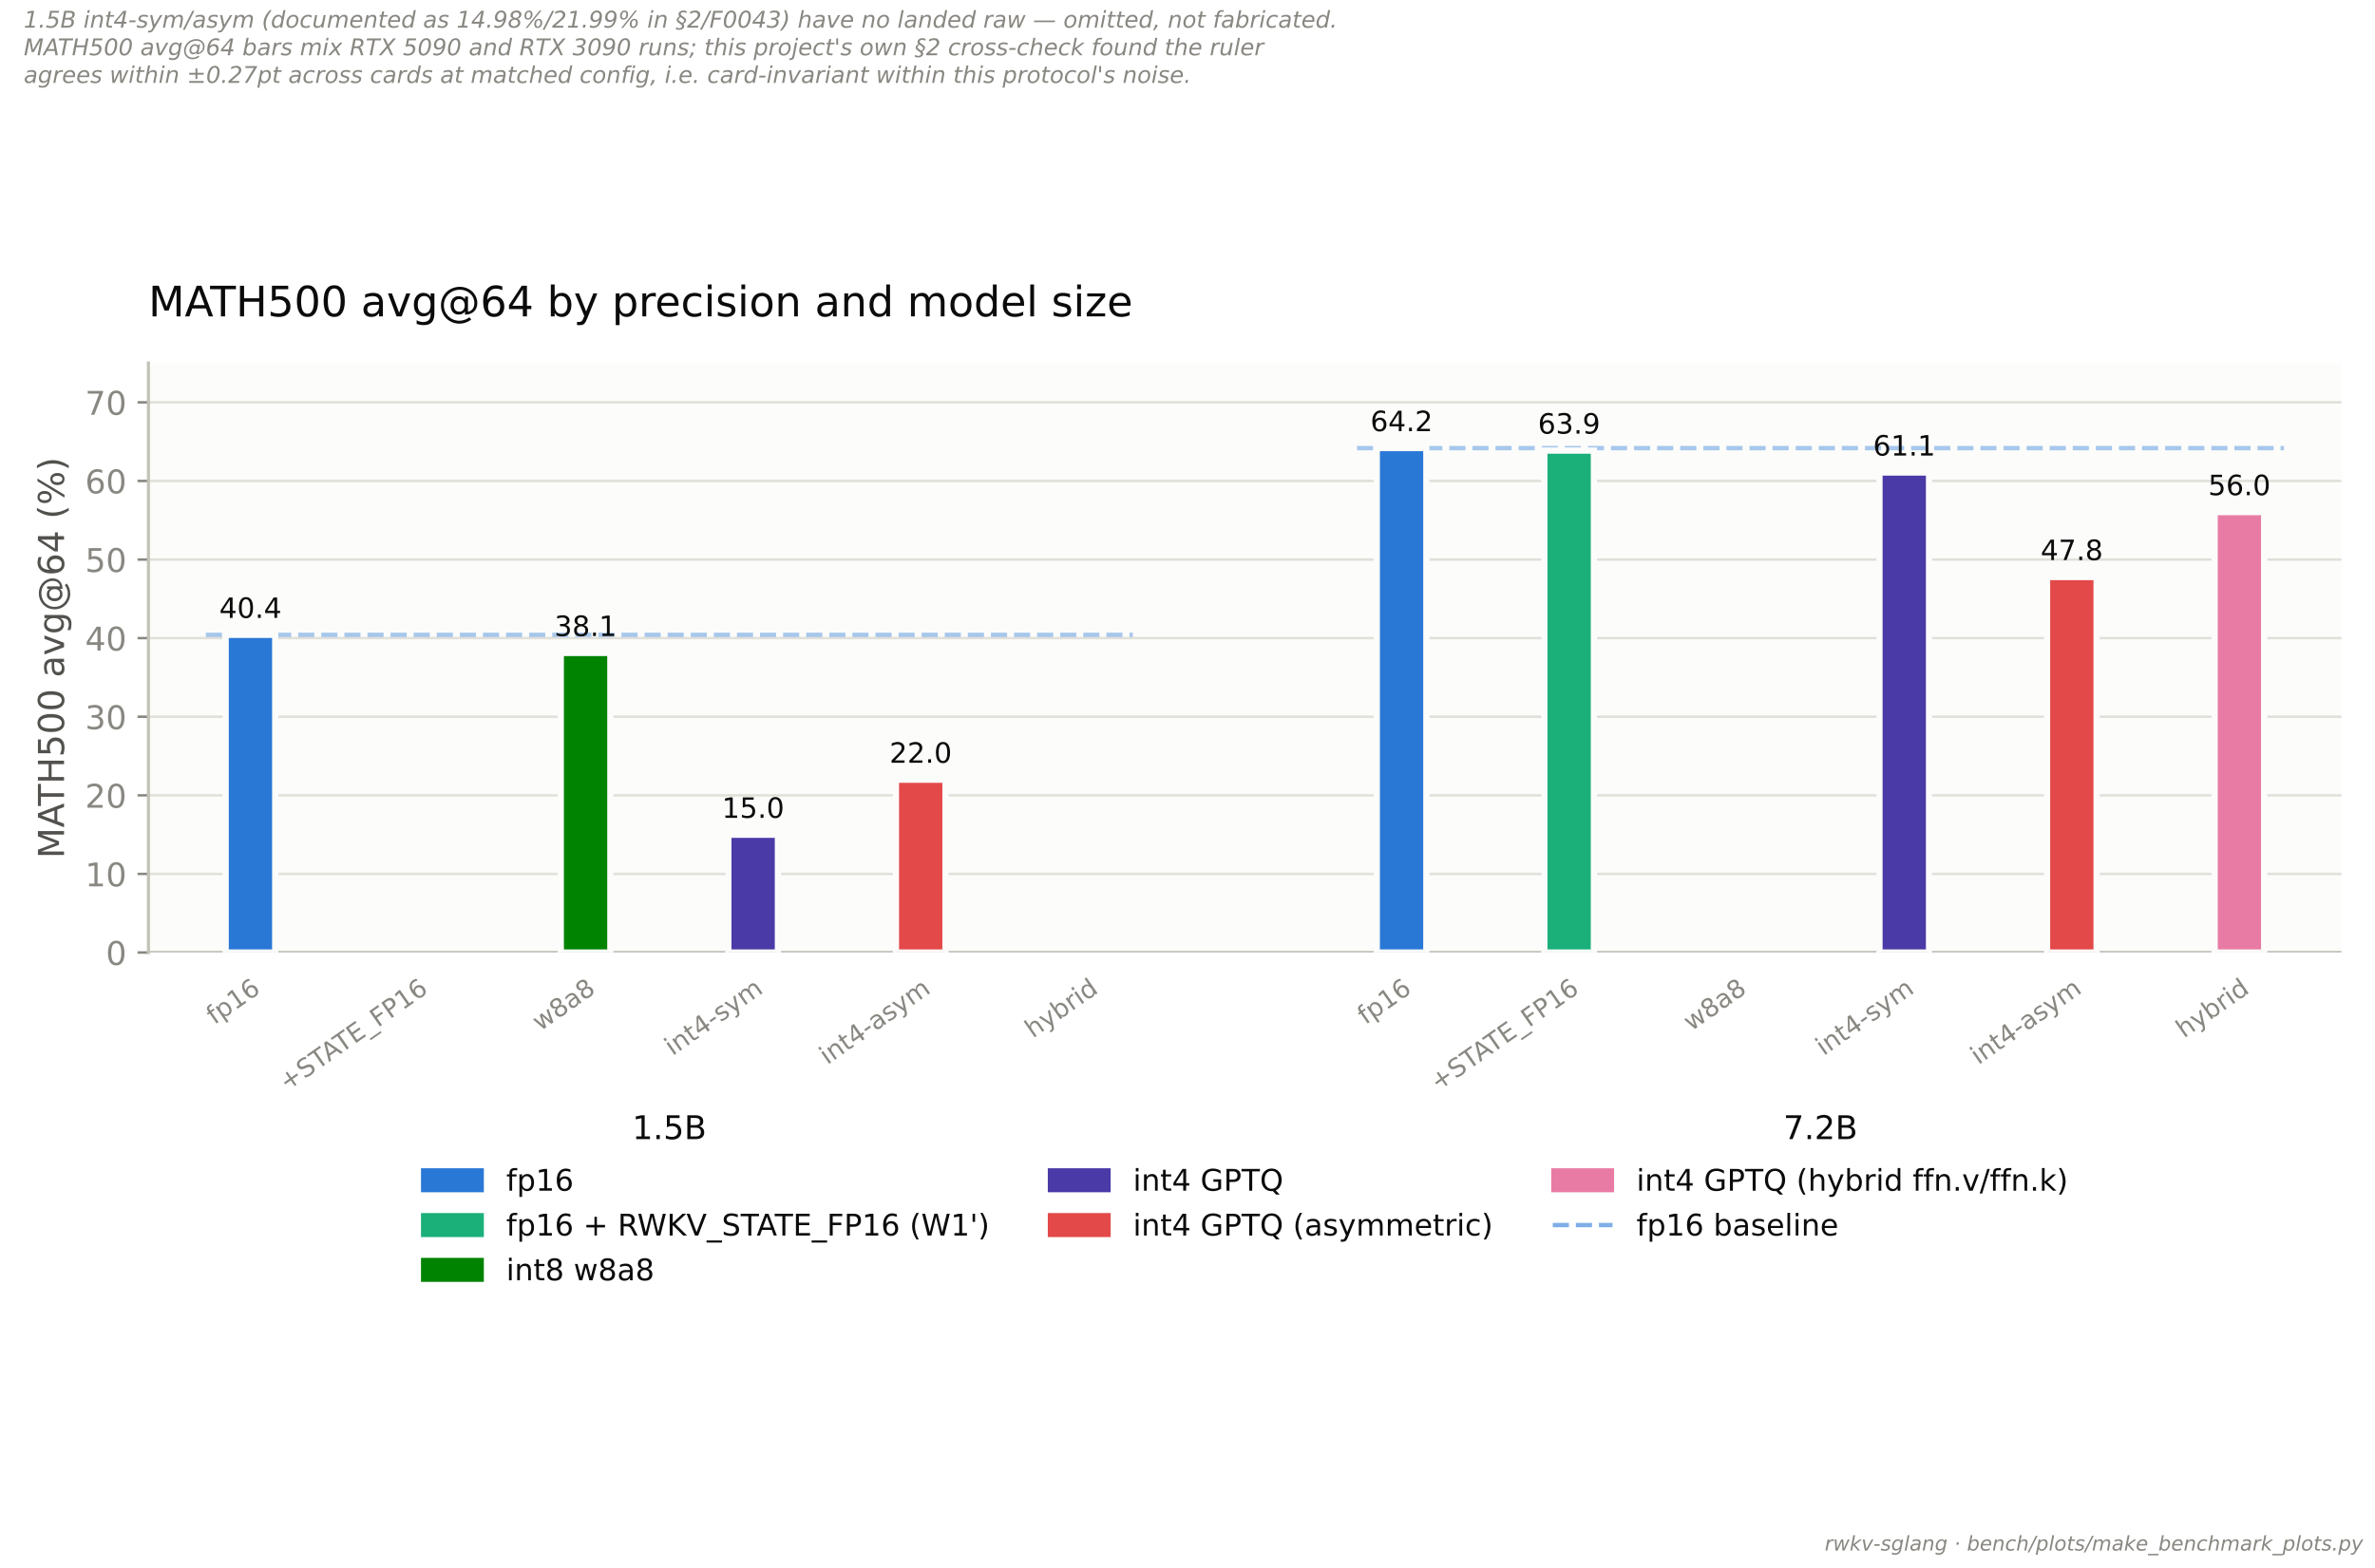
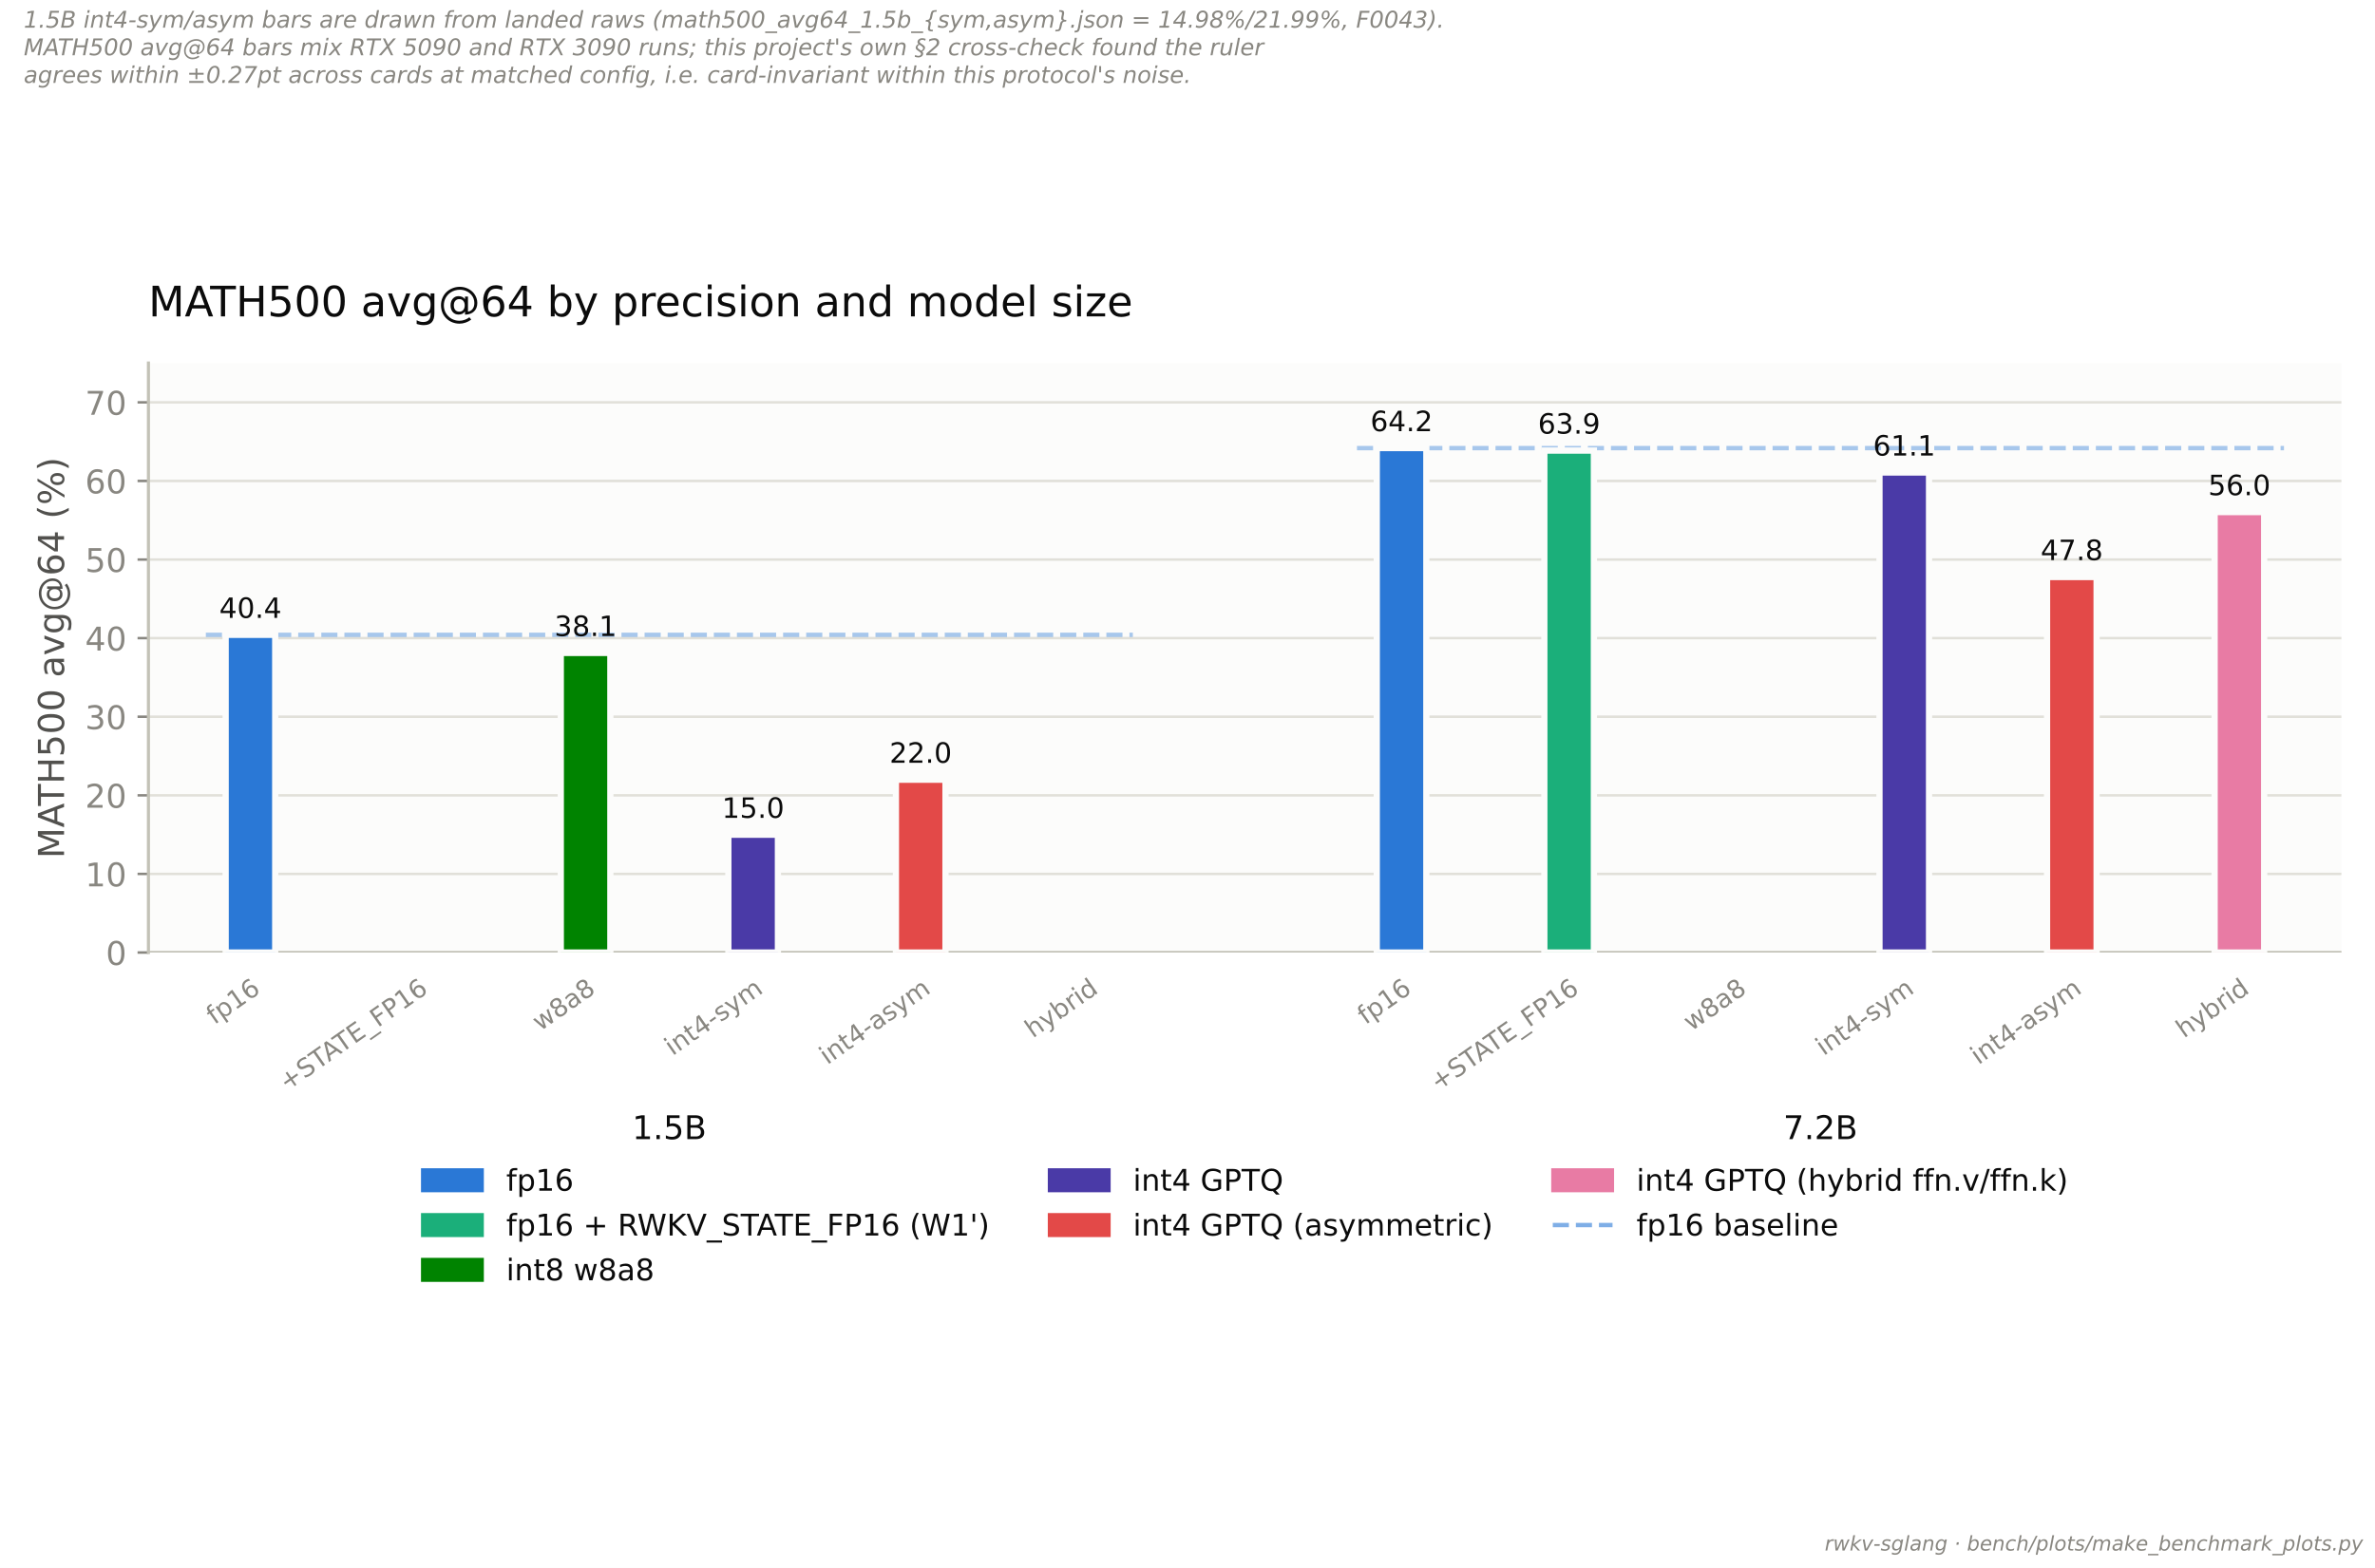
<svg xmlns="http://www.w3.org/2000/svg" xmlns:xlink="http://www.w3.org/1999/xlink" width="763.2pt" height="504pt" viewBox="0 0 763.2 504" version="1.1">
  <defs>
    <style type="text/css">*{stroke-linejoin: round; stroke-linecap: butt}</style>
  </defs>
  <g id="figure_1">
    <g id="patch_1">
      <path d="M 0 504  L 763.2 504  L 763.2 0  L 0 0  z " style="fill: #ffffff" />
    </g>
    <g id="axes_1">
      <g id="patch_2">
        <path d="M 47.7 306.176  L 752.4 306.176  L 752.4 116.697  L 47.7 116.697  z " style="fill: #fcfcfb" />
      </g>
      <g id="matplotlib.axis_1">
        <g id="xtick_1">
          <g id="line2d_1" />
          <g id="text_1">
            <text style="font-size: 10.5px; font-family: 'DejaVu Sans', 'Arial', 'Helvetica', sans-serif; text-anchor: middle; fill: #0b0b0b" x="215.096" y="366.153" transform="rotate(-0 215.0955 366.1532)">1.5B</text>
          </g>
        </g>
        <g id="xtick_2">
          <g id="line2d_2" />
          <g id="text_2">
            <text style="font-size: 10.5px; font-family: 'DejaVu Sans', 'Arial', 'Helvetica', sans-serif; text-anchor: middle; fill: #0b0b0b" x="585.004" y="366.153" transform="rotate(-0 585.0045 366.1532)">7.2B</text>
          </g>
        </g>
      </g>
      <g id="matplotlib.axis_2">
        <g id="ytick_1">
          <g id="line2d_3">
            <path d="M 47.7 306.176  L 752.4 306.176  " clip-path="url(#p67df09b5fb)" style="fill: none; stroke: #e1e0d9; stroke-width: 0.8; stroke-linecap: square" />
          </g>
          <g id="line2d_4">
            <defs>
              <path id="m2408b4e9f9" d="M 0 0  L -3.5 0  " style="stroke: #898781; stroke-width: 0.8" />
            </defs>
            <g>
              <use xlink:href="#m2408b4e9f9" x="47.7" y="306.176" style="fill: #898781; stroke: #898781; stroke-width: 0.8" />
            </g>
          </g>
          <g id="text_3">
            <text style="font-size: 10.5px; font-family: 'DejaVu Sans', 'Arial', 'Helvetica', sans-serif; text-anchor: end; fill: #898781" x="40.7" y="310.164" transform="rotate(-0 40.7 310.1644)">0</text>
          </g>
        </g>
        <g id="ytick_2">
          <g id="line2d_5">
            <path d="M 47.7 280.912  L 752.4 280.912  " clip-path="url(#p67df09b5fb)" style="fill: none; stroke: #e1e0d9; stroke-width: 0.8; stroke-linecap: square" />
          </g>
          <g id="line2d_6">
            <g>
              <use xlink:href="#m2408b4e9f9" x="47.7" y="280.912" style="fill: #898781; stroke: #898781; stroke-width: 0.8" />
            </g>
          </g>
          <g id="text_4">
            <text style="font-size: 10.5px; font-family: 'DejaVu Sans', 'Arial', 'Helvetica', sans-serif; text-anchor: end; fill: #898781" x="40.7" y="284.901" transform="rotate(-0 40.7 284.9006)">10</text>
          </g>
        </g>
        <g id="ytick_3">
          <g id="line2d_7">
            <path d="M 47.7 255.648  L 752.4 255.648  " clip-path="url(#p67df09b5fb)" style="fill: none; stroke: #e1e0d9; stroke-width: 0.8; stroke-linecap: square" />
          </g>
          <g id="line2d_8">
            <g>
              <use xlink:href="#m2408b4e9f9" x="47.7" y="255.648" style="fill: #898781; stroke: #898781; stroke-width: 0.8" />
            </g>
          </g>
          <g id="text_5">
            <text style="font-size: 10.5px; font-family: 'DejaVu Sans', 'Arial', 'Helvetica', sans-serif; text-anchor: end; fill: #898781" x="40.7" y="259.637" transform="rotate(-0 40.7 259.6367)">20</text>
          </g>
        </g>
        <g id="ytick_4">
          <g id="line2d_9">
            <path d="M 47.7 230.384  L 752.4 230.384  " clip-path="url(#p67df09b5fb)" style="fill: none; stroke: #e1e0d9; stroke-width: 0.8; stroke-linecap: square" />
          </g>
          <g id="line2d_10">
            <g>
              <use xlink:href="#m2408b4e9f9" x="47.7" y="230.384" style="fill: #898781; stroke: #898781; stroke-width: 0.8" />
            </g>
          </g>
          <g id="text_6">
            <text style="font-size: 10.5px; font-family: 'DejaVu Sans', 'Arial', 'Helvetica', sans-serif; text-anchor: end; fill: #898781" x="40.7" y="234.373" transform="rotate(-0 40.7 234.3729)">30</text>
          </g>
        </g>
        <g id="ytick_5">
          <g id="line2d_11">
            <path d="M 47.7 205.12  L 752.4 205.12  " clip-path="url(#p67df09b5fb)" style="fill: none; stroke: #e1e0d9; stroke-width: 0.8; stroke-linecap: square" />
          </g>
          <g id="line2d_12">
            <g>
              <use xlink:href="#m2408b4e9f9" x="47.7" y="205.12" style="fill: #898781; stroke: #898781; stroke-width: 0.8" />
            </g>
          </g>
          <g id="text_7">
            <text style="font-size: 10.5px; font-family: 'DejaVu Sans', 'Arial', 'Helvetica', sans-serif; text-anchor: end; fill: #898781" x="40.7" y="209.109" transform="rotate(-0 40.7 209.1091)">40</text>
          </g>
        </g>
        <g id="ytick_6">
          <g id="line2d_13">
            <path d="M 47.7 179.856  L 752.4 179.856  " clip-path="url(#p67df09b5fb)" style="fill: none; stroke: #e1e0d9; stroke-width: 0.8; stroke-linecap: square" />
          </g>
          <g id="line2d_14">
            <g>
              <use xlink:href="#m2408b4e9f9" x="47.7" y="179.856" style="fill: #898781; stroke: #898781; stroke-width: 0.8" />
            </g>
          </g>
          <g id="text_8">
            <text style="font-size: 10.5px; font-family: 'DejaVu Sans', 'Arial', 'Helvetica', sans-serif; text-anchor: end; fill: #898781" x="40.7" y="183.845" transform="rotate(-0 40.7 183.8452)">50</text>
          </g>
        </g>
        <g id="ytick_7">
          <g id="line2d_15">
            <path d="M 47.7 154.593  L 752.4 154.593  " clip-path="url(#p67df09b5fb)" style="fill: none; stroke: #e1e0d9; stroke-width: 0.8; stroke-linecap: square" />
          </g>
          <g id="line2d_16">
            <g>
              <use xlink:href="#m2408b4e9f9" x="47.7" y="154.593" style="fill: #898781; stroke: #898781; stroke-width: 0.8" />
            </g>
          </g>
          <g id="text_9">
            <text style="font-size: 10.5px; font-family: 'DejaVu Sans', 'Arial', 'Helvetica', sans-serif; text-anchor: end; fill: #898781" x="40.7" y="158.581" transform="rotate(-0 40.7 158.5814)">60</text>
          </g>
        </g>
        <g id="ytick_8">
          <g id="line2d_17">
            <path d="M 47.7 129.329  L 752.4 129.329  " clip-path="url(#p67df09b5fb)" style="fill: none; stroke: #e1e0d9; stroke-width: 0.8; stroke-linecap: square" />
          </g>
          <g id="line2d_18">
            <g>
              <use xlink:href="#m2408b4e9f9" x="47.7" y="129.329" style="fill: #898781; stroke: #898781; stroke-width: 0.8" />
            </g>
          </g>
          <g id="text_10">
            <text style="font-size: 10.5px; font-family: 'DejaVu Sans', 'Arial', 'Helvetica', sans-serif; text-anchor: end; fill: #898781" x="40.7" y="133.318" transform="rotate(-0 40.7 133.3175)">70</text>
          </g>
        </g>
        <g id="text_11">
          <text style="font-size: 11.5px; font-family: 'DejaVu Sans', 'Arial', 'Helvetica', sans-serif; text-anchor: middle; fill: #52514e" x="20.576" y="211.436" transform="rotate(-90 20.57606 211.4362)">MATH500 avg@64 (%)</text>
        </g>
      </g>
      <g id="LineCollection_1">
        <path d="M 66.149 204.062  L 364.042 204.062  " clip-path="url(#p67df09b5fb)" style="fill: none; stroke-dasharray: 5.18,2.24; stroke-dashoffset: 0; stroke: #2a78d6; stroke-opacity: 0.4; stroke-width: 1.4" />
      </g>
      <g id="LineCollection_2">
        <path d="M 436.058 144.037  L 733.951 144.037  " clip-path="url(#p67df09b5fb)" style="fill: none; stroke-dasharray: 5.18,2.24; stroke-dashoffset: 0; stroke: #2a78d6; stroke-opacity: 0.4; stroke-width: 1.4" />
      </g>
      <g id="line2d_19">
        <path d="M 47.7 306.176  L 752.4 306.176  " clip-path="url(#p67df09b5fb)" style="fill: none; stroke: #c3c2b7; stroke-linecap: square" />
      </g>
      <g id="patch_3">
        <path d="M 47.7 306.176  L 47.7 116.697  " style="fill: none; stroke: #c3c2b7; stroke-linejoin: miter; stroke-linecap: square" />
      </g>
      <g id="patch_4">
        <path d="M 72.517 306.176  L 88.437 306.176  L 88.437 204.062  L 72.517 204.062  z " clip-path="url(#p67df09b5fb)" style="fill: #2a78d6; stroke: #fcfcfb; stroke-width: 2; stroke-linejoin: miter" />
      </g>
      <g id="text_12">
        <text style="font-size: 9px; font-family: 'DejaVu Sans', 'Arial', 'Helvetica', sans-serif; text-anchor: middle; fill: #0b0b0b" x="80.477" y="198.616" transform="rotate(-0 80.47674 198.6159)">40.4</text>
      </g>
      <g id="patch_5">
        <path d="M 442.426 306.176  L 458.346 306.176  L 458.346 144.037  L 442.426 144.037  z " clip-path="url(#p67df09b5fb)" style="fill: #2a78d6; stroke: #fcfcfb; stroke-width: 2; stroke-linejoin: miter" />
      </g>
      <g id="text_13">
        <text style="font-size: 9px; font-family: 'DejaVu Sans', 'Arial', 'Helvetica', sans-serif; text-anchor: middle; fill: #0b0b0b" x="450.386" y="138.591" transform="rotate(-0 450.3857 138.5906)">64.2</text>
      </g>
      <g id="patch_6">
        <path d="M 496.273 306.176  L 512.193 306.176  L 512.193 144.834  L 496.273 144.834  z " clip-path="url(#p67df09b5fb)" style="fill: #1baf7a; stroke: #fcfcfb; stroke-width: 2; stroke-linejoin: miter" />
      </g>
      <g id="text_14">
        <text style="font-size: 9px; font-family: 'DejaVu Sans', 'Arial', 'Helvetica', sans-serif; text-anchor: middle; fill: #0b0b0b" x="504.233" y="139.388" transform="rotate(-0 504.2332 139.388)">63.9</text>
      </g>
      <g id="patch_7">
        <path d="M 180.212 306.176  L 196.132 306.176  L 196.132 209.881  L 180.212 209.881  z " clip-path="url(#p67df09b5fb)" style="fill: #008300; stroke: #fcfcfb; stroke-width: 2; stroke-linejoin: miter" />
      </g>
      <g id="text_15">
        <text style="font-size: 9px; font-family: 'DejaVu Sans', 'Arial', 'Helvetica', sans-serif; text-anchor: middle; fill: #0b0b0b" x="188.172" y="204.435" transform="rotate(-0 188.1718 204.4345)">38.1</text>
      </g>
      <g id="patch_8">
        <path d="M 234.059 306.176  L 249.979 306.176  L 249.979 268.327  L 234.059 268.327  z " clip-path="url(#p67df09b5fb)" style="fill: #4a3aa7; stroke: #fcfcfb; stroke-width: 2; stroke-linejoin: miter" />
      </g>
      <g id="text_16">
        <text style="font-size: 9px; font-family: 'DejaVu Sans', 'Arial', 'Helvetica', sans-serif; text-anchor: middle; fill: #0b0b0b" x="242.019" y="262.881" transform="rotate(-0 242.0193 262.8808)">15.0</text>
      </g>
      <g id="patch_9">
        <path d="M 603.968 306.176  L 619.888 306.176  L 619.888 151.877  L 603.968 151.877  z " clip-path="url(#p67df09b5fb)" style="fill: #4a3aa7; stroke: #fcfcfb; stroke-width: 2; stroke-linejoin: miter" />
      </g>
      <g id="text_17">
        <text style="font-size: 9px; font-family: 'DejaVu Sans', 'Arial', 'Helvetica', sans-serif; text-anchor: middle; fill: #0b0b0b" x="611.928" y="146.43" transform="rotate(-0 611.9282 146.4303)">61.1</text>
      </g>
      <g id="patch_10">
        <path d="M 287.907 306.176  L 303.827 306.176  L 303.827 250.627  L 287.907 250.627  z " clip-path="url(#p67df09b5fb)" style="fill: #e34948; stroke: #fcfcfb; stroke-width: 2; stroke-linejoin: miter" />
      </g>
      <g id="text_18">
        <text style="font-size: 9px; font-family: 'DejaVu Sans', 'Arial', 'Helvetica', sans-serif; text-anchor: middle; fill: #0b0b0b" x="295.867" y="245.18" transform="rotate(-0 295.8668 245.1804)">22.0</text>
      </g>
      <g id="patch_11">
        <path d="M 657.816 306.176  L 673.736 306.176  L 673.736 185.478  L 657.816 185.478  z " clip-path="url(#p67df09b5fb)" style="fill: #e34948; stroke: #fcfcfb; stroke-width: 2; stroke-linejoin: miter" />
      </g>
      <g id="text_19">
        <text style="font-size: 9px; font-family: 'DejaVu Sans', 'Arial', 'Helvetica', sans-serif; text-anchor: middle; fill: #0b0b0b" x="665.776" y="180.031" transform="rotate(-0 665.7757 180.0312)">47.8</text>
      </g>
      <g id="patch_12">
        <path d="M 711.663 306.176  L 727.583 306.176  L 727.583 164.611  L 711.663 164.611  z " clip-path="url(#p67df09b5fb)" style="fill: #e87ba4; stroke: #fcfcfb; stroke-width: 2; stroke-linejoin: miter" />
      </g>
      <g id="text_20">
        <text style="font-size: 9px; font-family: 'DejaVu Sans', 'Arial', 'Helvetica', sans-serif; text-anchor: middle; fill: #0b0b0b" x="719.623" y="159.165" transform="rotate(-0 719.6233 159.1649)">56.0</text>
      </g>
      <g id="text_21">
        <text style="font-size: 8.2px; font-family: 'DejaVu Sans', 'Arial', 'Helvetica', sans-serif; text-anchor: end; fill: #898781" x="84.051" y="318.859" transform="rotate(-35 84.05054 318.8587)">fp16</text>
      </g>
      <g id="text_22">
        <text style="font-size: 8.2px; font-family: 'DejaVu Sans', 'Arial', 'Helvetica', sans-serif; text-anchor: end; fill: #898781" x="453.96" y="318.859" transform="rotate(-35 453.9595 318.8587)">fp16</text>
      </g>
      <g id="text_23">
        <text style="font-size: 8.2px; font-family: 'DejaVu Sans', 'Arial', 'Helvetica', sans-serif; text-anchor: end; fill: #898781" x="137.898" y="318.858" transform="rotate(-35 137.8977 318.8582)">+STATE_FP16</text>
      </g>
      <g id="text_24">
        <text style="font-size: 8.2px; font-family: 'DejaVu Sans', 'Arial', 'Helvetica', sans-serif; text-anchor: end; fill: #898781" x="507.807" y="318.858" transform="rotate(-35 507.8066 318.8582)">+STATE_FP16</text>
      </g>
      <g id="text_25">
        <text style="font-size: 8.2px; font-family: 'DejaVu Sans', 'Arial', 'Helvetica', sans-serif; text-anchor: end; fill: #898781" x="191.745" y="318.858" transform="rotate(-35 191.7452 318.8582)">w8a8</text>
      </g>
      <g id="text_26">
        <text style="font-size: 8.2px; font-family: 'DejaVu Sans', 'Arial', 'Helvetica', sans-serif; text-anchor: end; fill: #898781" x="561.654" y="318.858" transform="rotate(-35 561.6542 318.8582)">w8a8</text>
      </g>
      <g id="text_27">
        <text style="font-size: 8.2px; font-family: 'DejaVu Sans', 'Arial', 'Helvetica', sans-serif; text-anchor: end; fill: #898781" x="245.593" y="318.859" transform="rotate(-35 245.5931 318.8587)">int4-sym</text>
      </g>
      <g id="text_28">
        <text style="font-size: 8.2px; font-family: 'DejaVu Sans', 'Arial', 'Helvetica', sans-serif; text-anchor: end; fill: #898781" x="615.502" y="318.859" transform="rotate(-35 615.502 318.8587)">int4-sym</text>
      </g>
      <g id="text_29">
        <text style="font-size: 8.2px; font-family: 'DejaVu Sans', 'Arial', 'Helvetica', sans-serif; text-anchor: end; fill: #898781" x="299.441" y="318.859" transform="rotate(-35 299.4406 318.8587)">int4-asym</text>
      </g>
      <g id="text_30">
        <text style="font-size: 8.2px; font-family: 'DejaVu Sans', 'Arial', 'Helvetica', sans-serif; text-anchor: end; fill: #898781" x="669.35" y="318.859" transform="rotate(-35 669.3495 318.8587)">int4-asym</text>
      </g>
      <g id="text_31">
        <text style="font-size: 8.2px; font-family: 'DejaVu Sans', 'Arial', 'Helvetica', sans-serif; text-anchor: end; fill: #898781" x="353.288" y="318.859" transform="rotate(-35 353.2881 318.8587)">hybrid</text>
      </g>
      <g id="text_32">
        <text style="font-size: 8.2px; font-family: 'DejaVu Sans', 'Arial', 'Helvetica', sans-serif; text-anchor: end; fill: #898781" x="723.197" y="318.859" transform="rotate(-35 723.197 318.8587)">hybrid</text>
      </g>
      <g id="text_33">
        <text style="font-size: 13.5px; font-family: 'DejaVu Sans', 'Arial', 'Helvetica', sans-serif; text-anchor: start; fill: #0b0b0b" x="47.7" y="101.697" transform="rotate(-0 47.7 101.6968)">MATH500 avg@64 by precision and model size</text>
      </g>
      <g id="legend_1">
        <g id="patch_13">
          <path d="M 135.785 382.743  L 154.984 382.743  L 154.984 376.023  L 135.785 376.023  z " style="fill: #2a78d6; stroke: #2a78d6; stroke-linejoin: miter" />
        </g>
        <g id="text_34">
          <text style="font-size: 9.6px; font-family: 'DejaVu Sans', 'Arial', 'Helvetica', sans-serif; text-anchor: start; fill: #0b0b0b" x="162.665" y="382.743" transform="rotate(-0 162.6645 382.7434)">fp16</text>
        </g>
        <g id="patch_14">
          <path d="M 135.785 397.144  L 154.984 397.144  L 154.984 390.424  L 135.785 390.424  z " style="fill: #1baf7a; stroke: #1baf7a; stroke-linejoin: miter" />
        </g>
        <g id="text_35">
          <text style="font-size: 9.6px; font-family: 'DejaVu Sans', 'Arial', 'Helvetica', sans-serif; text-anchor: start; fill: #0b0b0b" x="162.665" y="397.144" transform="rotate(-0 162.6645 397.1441)">fp16 + RWKV_STATE_FP16 (W1')</text>
        </g>
        <g id="patch_15">
          <path d="M 135.785 411.545  L 154.984 411.545  L 154.984 404.825  L 135.785 404.825  z " style="fill: #008300; stroke: #008300; stroke-linejoin: miter" />
        </g>
        <g id="text_36">
          <text style="font-size: 9.6px; font-family: 'DejaVu Sans', 'Arial', 'Helvetica', sans-serif; text-anchor: start; fill: #0b0b0b" x="162.665" y="411.545" transform="rotate(-0 162.6645 411.5449)">int8 w8a8</text>
        </g>
        <g id="patch_16">
          <path d="M 337.207 382.743  L 356.408 382.743  L 356.408 376.023  L 337.207 376.023  z " style="fill: #4a3aa7; stroke: #4a3aa7; stroke-linejoin: miter" />
        </g>
        <g id="text_37">
          <text style="font-size: 9.6px; font-family: 'DejaVu Sans', 'Arial', 'Helvetica', sans-serif; text-anchor: start; fill: #0b0b0b" x="364.087" y="382.743" transform="rotate(-0 364.0875 382.7434)">int4 GPTQ</text>
        </g>
        <g id="patch_17">
          <path d="M 337.207 397.144  L 356.408 397.144  L 356.408 390.424  L 337.207 390.424  z " style="fill: #e34948; stroke: #e34948; stroke-linejoin: miter" />
        </g>
        <g id="text_38">
          <text style="font-size: 9.6px; font-family: 'DejaVu Sans', 'Arial', 'Helvetica', sans-serif; text-anchor: start; fill: #0b0b0b" x="364.087" y="397.144" transform="rotate(-0 364.0875 397.1441)">int4 GPTQ (asymmetric)</text>
        </g>
        <g id="patch_18">
          <path d="M 498.981 382.743  L 518.181 382.743  L 518.181 376.023  L 498.981 376.023  z " style="fill: #e87ba4; stroke: #e87ba4; stroke-linejoin: miter" />
        </g>
        <g id="text_39">
          <text style="font-size: 9.6px; font-family: 'DejaVu Sans', 'Arial', 'Helvetica', sans-serif; text-anchor: start; fill: #0b0b0b" x="525.861" y="382.743" transform="rotate(-0 525.861 382.7434)">int4 GPTQ (hybrid ffn.v/ffn.k)</text>
        </g>
        <g id="line2d_20">
          <path d="M 498.981 393.784  L 508.581 393.784  L 518.181 393.784  " style="fill: none; stroke-dasharray: 5.18,2.24; stroke-dashoffset: 0; stroke: #2a78d6; stroke-opacity: 0.6; stroke-width: 1.4" />
        </g>
        <g id="text_40">
          <text style="font-size: 9.6px; font-family: 'DejaVu Sans', 'Arial', 'Helvetica', sans-serif; text-anchor: start; fill: #0b0b0b" x="525.861" y="397.144" transform="rotate(-0 525.861 397.1441)">fp16 baseline</text>
        </g>
      </g>
    </g>
    <g id="text_41">
-       <text style="font-style: italic; font-size: 7.4px; font-family: 'DejaVu Sans', 'Arial', 'Helvetica', sans-serif; fill: #898781" transform="translate(7.632 8.883566)">1.5B int4-sym/asym (documented as 14.98%/21.99% in §2/F0043) have no landed raw — omitted, not fabricated.</text>
+       <text style="font-style: italic; font-size: 7.4px; font-family: 'DejaVu Sans', 'Arial', 'Helvetica', sans-serif; fill: #898781" transform="translate(7.632 8.883566)">1.5B int4-sym/asym bars are drawn from landed raws (math500_avg64_1.5b_{sym,asym}.json = 14.98%/21.99%, F0043).</text>
      <text style="font-style: italic; font-size: 7.4px; font-family: 'DejaVu Sans', 'Arial', 'Helvetica', sans-serif; fill: #898781" transform="translate(7.632 17.76559)">MATH500 avg@64 bars mix RTX 5090 and RTX 3090 runs; this project's own §2 cross-check found the ruler</text>
      <text style="font-style: italic; font-size: 7.4px; font-family: 'DejaVu Sans', 'Arial', 'Helvetica', sans-serif; fill: #898781" transform="translate(7.632 26.64761)">agrees within ±0.27pt across cards at matched config, i.e. card-invariant within this protocol's noise.</text>
    </g>
    <g id="text_42">
      <text style="font-style: italic; font-size: 6.5px; font-family: 'DejaVu Sans', 'Arial', 'Helvetica', sans-serif; text-anchor: end; fill: #898781" x="759.384" y="498.406" transform="rotate(-0 759.384 498.4065)">rwkv-sglang · bench/plots/make_benchmark_plots.py</text>
    </g>
  </g>
  <defs>
    <clipPath id="p67df09b5fb">
      <rect x="47.7" y="116.697" width="704.7" height="189.479" />
    </clipPath>
  </defs>
</svg>
